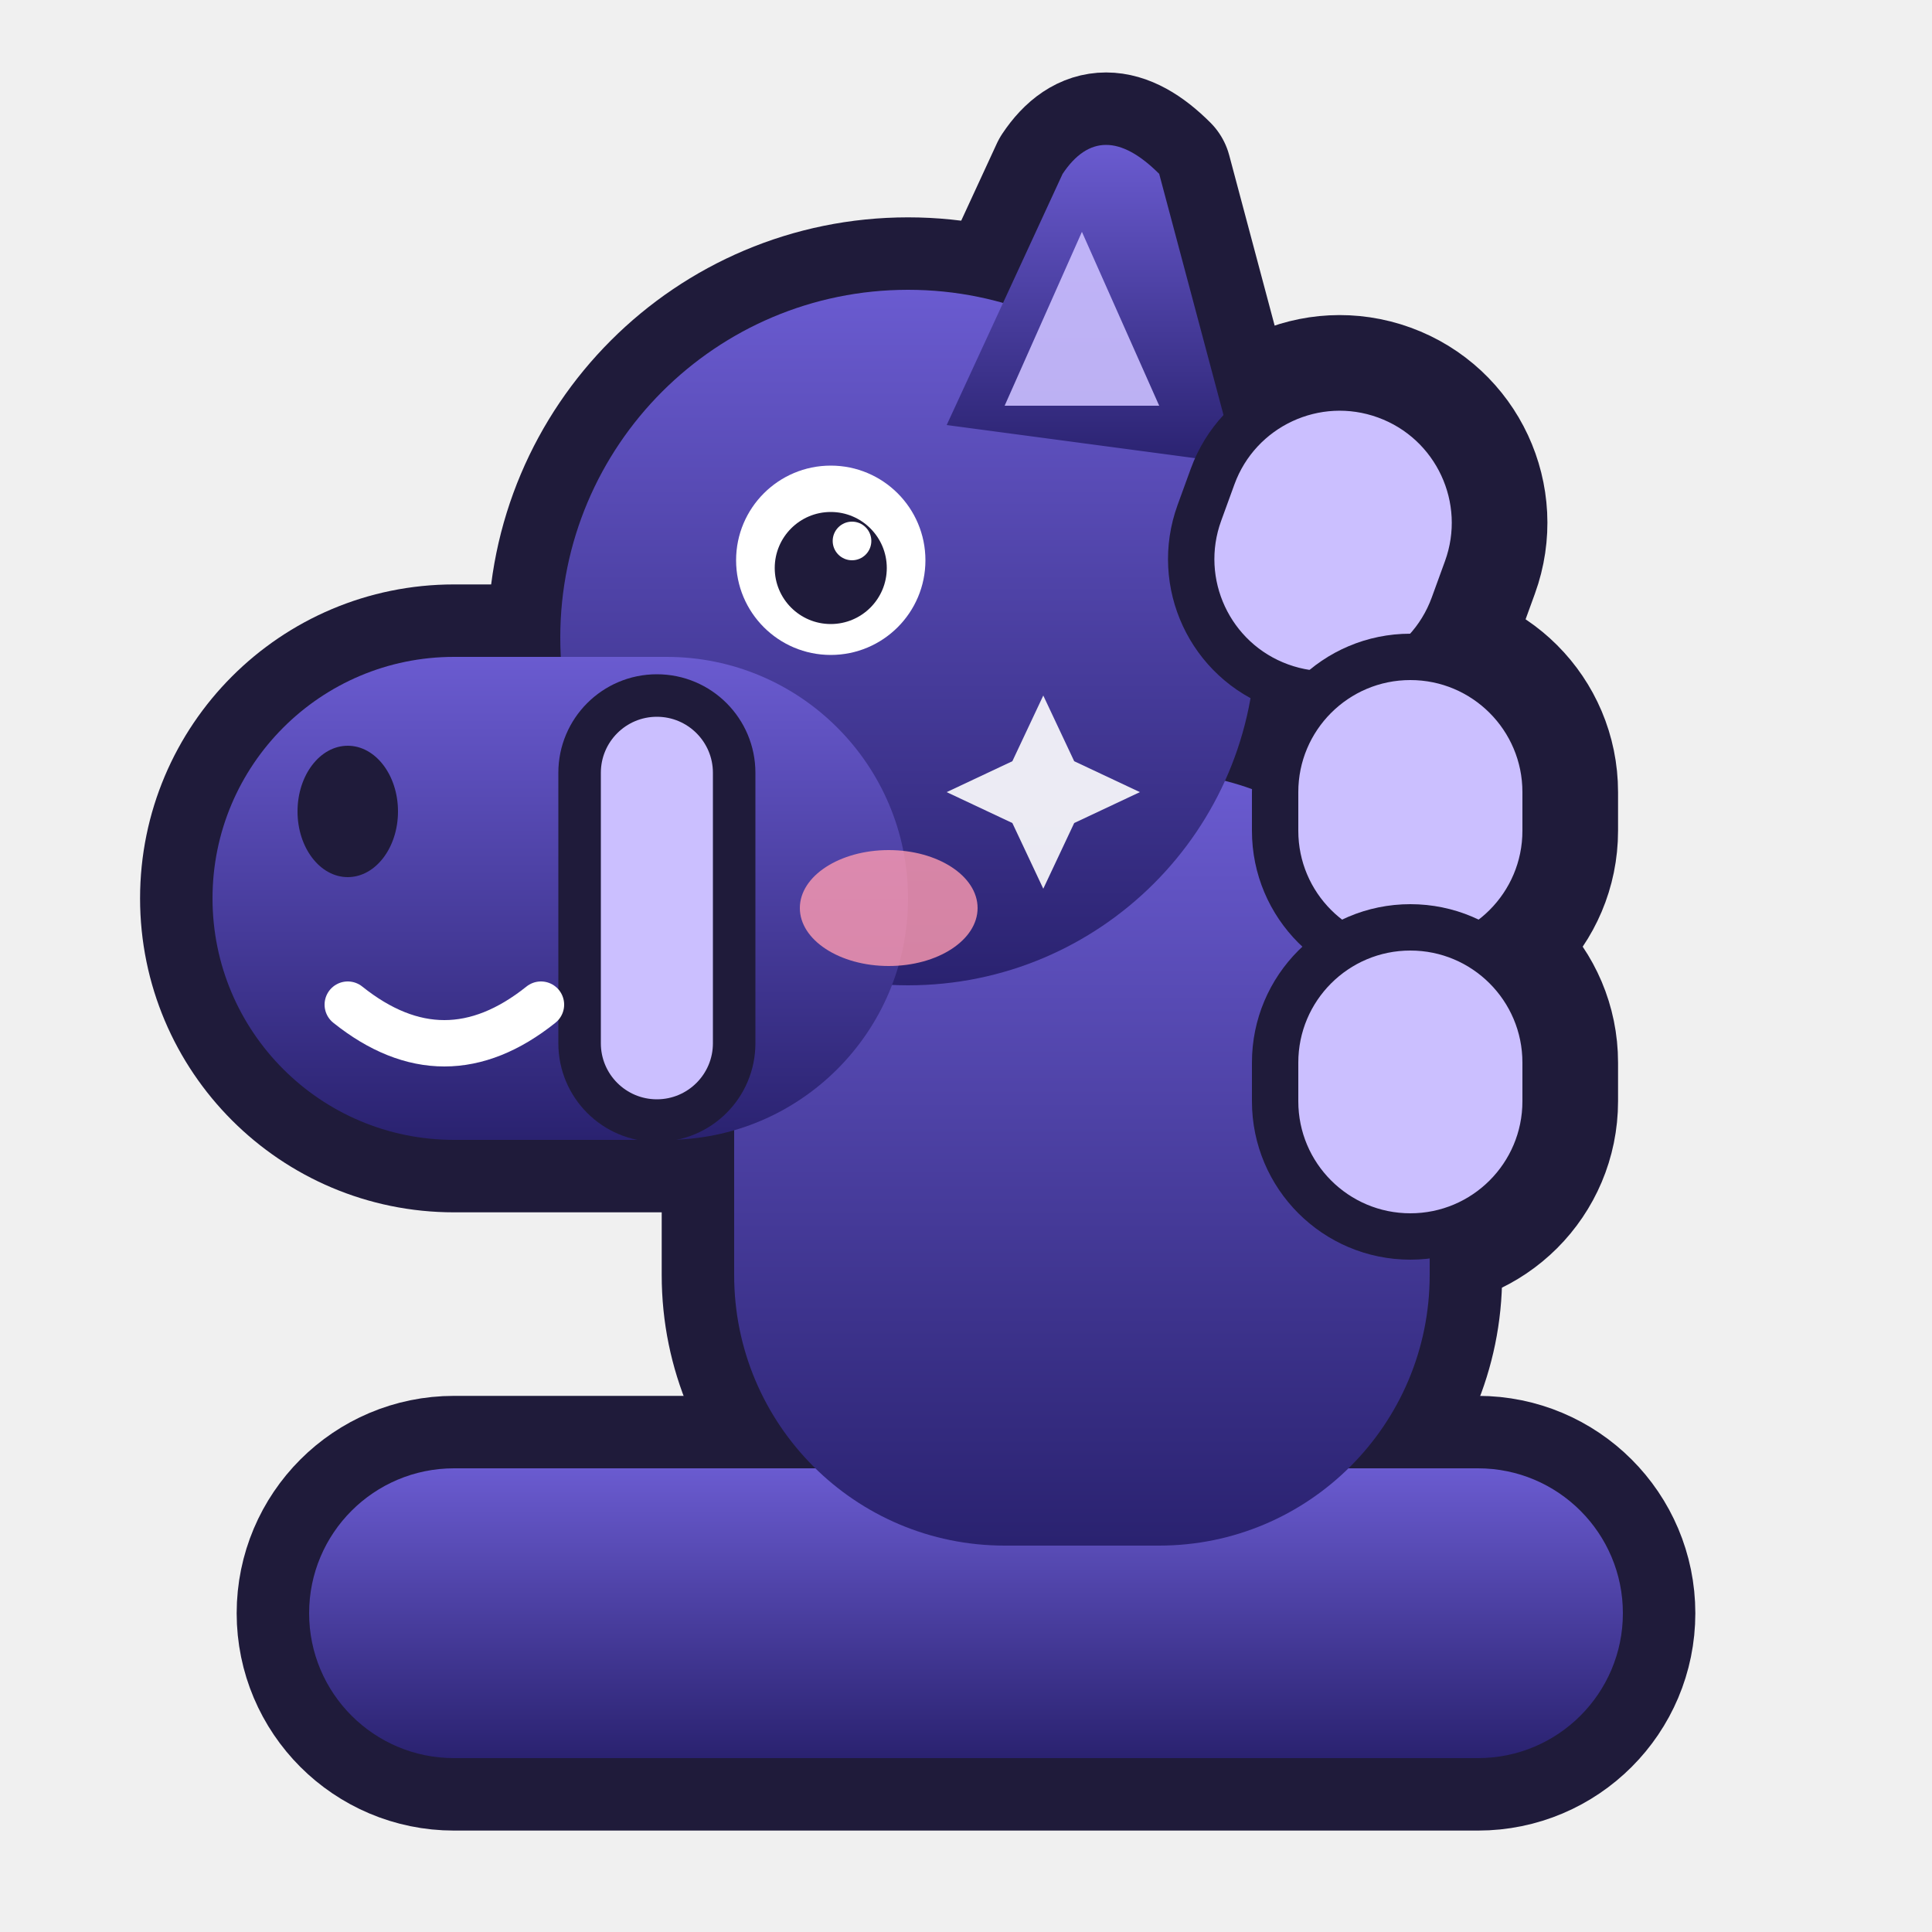
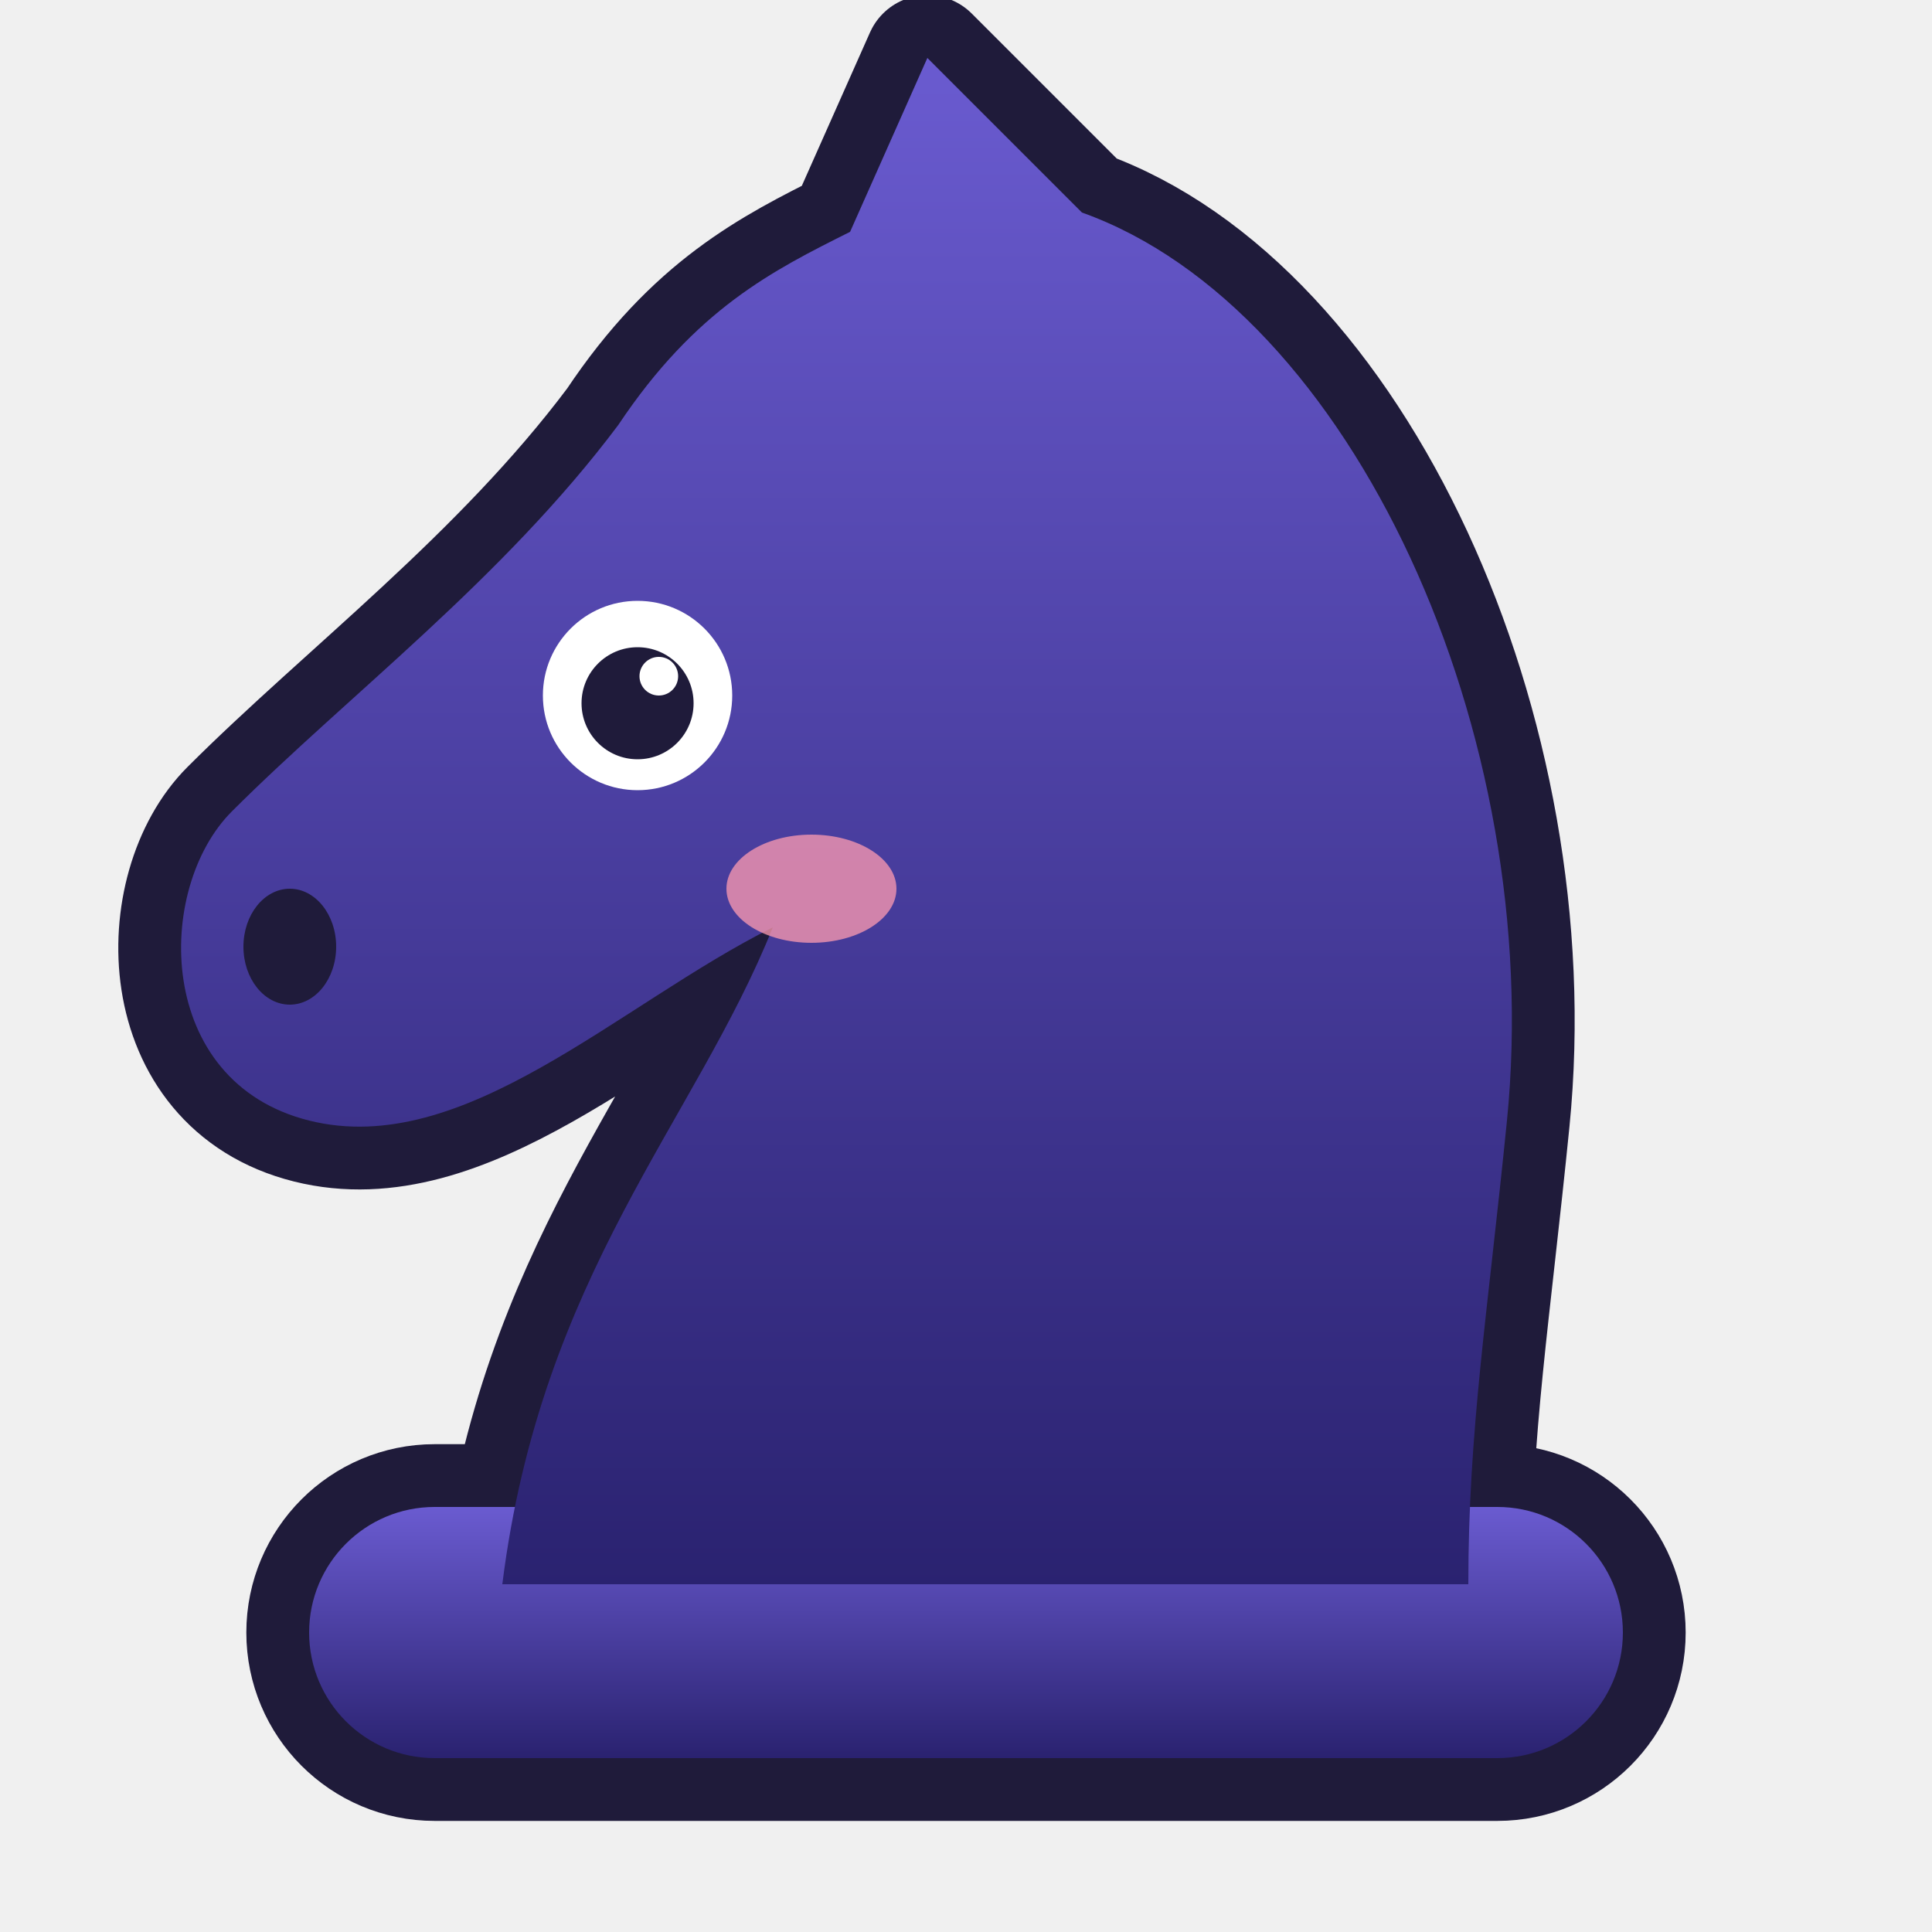
<svg xmlns="http://www.w3.org/2000/svg" xmlns:xlink="http://www.w3.org/1999/xlink" viewBox="0 0 100 100" width="100" height="100">
  <defs>
    <g id="sbn">
-       <rect x="16" y="76" width="68" height="15" rx="7.5" />
-       <rect x="38" y="40" width="36" height="40" rx="14" />
-       <circle cx="47" cy="33" r="18" />
-       <rect x="11" y="34" width="36" height="25" rx="12.5" />
-       <path d="M49 22 L55 9 Q57 6 60 9 L64 24Z" />
-       <rect x="62" y="20" width="14" height="16" rx="7" transform="rotate(20 69 28)" />
-       <rect x="66" y="34" width="14" height="16" rx="7" />
-       <rect x="66" y="48" width="14" height="16" rx="7" />
+       <rect x="16" y="78" width="68" height="13" rx="6.5" />
+       <path d="M26 82 C28 66 36 58 40 48 C32 52 24 60 16 58 C8 56 8 46 12 42 C18 36 26 30 32 22 C36 16 40 14 44 12 L48 3 L56 11 C70 16 80 38 78 58 C77 68 76 74 76 82Z" />
    </g>
    <linearGradient id="gbn" x1="0" y1="0" x2="0" y2="1">
      <stop offset="0" stop-color="#6a5bd0" />
      <stop offset="1" stop-color="#2a2270" />
    </linearGradient>
    <clipPath id="cbn">
      <use xlink:href="#sbn" />
    </clipPath>
  </defs>
-   <use xlink:href="#sbn" fill="#1f1b3a" stroke="#1f1b3a" stroke-width="7.5" stroke-linejoin="round" />
+   <use xlink:href="#sbn" fill="#1f1b3a" stroke="#1f1b3a" stroke-width="6.5" stroke-linejoin="round" />
  <use xlink:href="#sbn" fill="url(#gbn)" />
  <g clip-path="url(#cbn)">
    <ellipse cx="36" cy="36" rx="16" ry="32" transform="rotate(-18 36 36)" fill="#fff" opacity="0.096" />
-     <rect x="0" y="76" width="100" height="24" fill="#1f1b3a" opacity="0.14" />
-     <rect x="62" y="0" width="38" height="100" fill="#1f1b3a" opacity="0.07" />
  </g>
-   <g fill="#cbbfff" stroke="#1f1b3a" stroke-width="2.4">
-     <rect x="62" y="20" width="14" height="16" rx="7" transform="rotate(20 69 28)" />
-     <rect x="66" y="34" width="14" height="16" rx="7" />
-     <rect x="66" y="48" width="14" height="16" rx="7" />
-   </g>
-   <path d="M52 21 L56 12 L60 21Z" fill="#cbbfff" opacity="0.9" />
-   <rect x="30" y="36" width="8" height="22" rx="4" fill="#cbbfff" stroke="#1f1b3a" stroke-width="2.2" />
-   <circle cx="43" cy="29" r="4.9" fill="#ffffff" />
-   <circle cx="43" cy="29.4" r="2.9" fill="#1f1b3a" />
-   <circle cx="44.1" cy="28" r="1" fill="#fff" />
-   <path d="M54 36 L55.6 39.4 L59 41 L55.6 42.6 L54 46 L52.4 42.6 L49 41 L52.4 39.4Z" fill="#fff" opacity="0.9" />
-   <ellipse cx="18" cy="42" rx="2.6" ry="3.4" fill="#1f1b3a" />
-   <path d="M18 52 Q23 56 28 52" stroke="#ffffff" stroke-width="2.4" stroke-linecap="round" fill="none" />
-   <ellipse cx="46" cy="47" rx="4.6" ry="3" fill="#ff9bb0" opacity="0.8" />
+   <circle cx="33" cy="36" r="4.9" fill="#ffffff" />
+   <circle cx="33" cy="36.4" r="2.9" fill="#1f1b3a" />
+   <circle cx="34.1" cy="35" r="1" fill="#fff" />
+   <ellipse cx="15" cy="49" rx="2.4" ry="3" fill="#1f1b3a" />
+   <ellipse cx="42" cy="46" rx="4.4" ry="2.8" fill="#ff9bb0" opacity="0.75" />
</svg>
